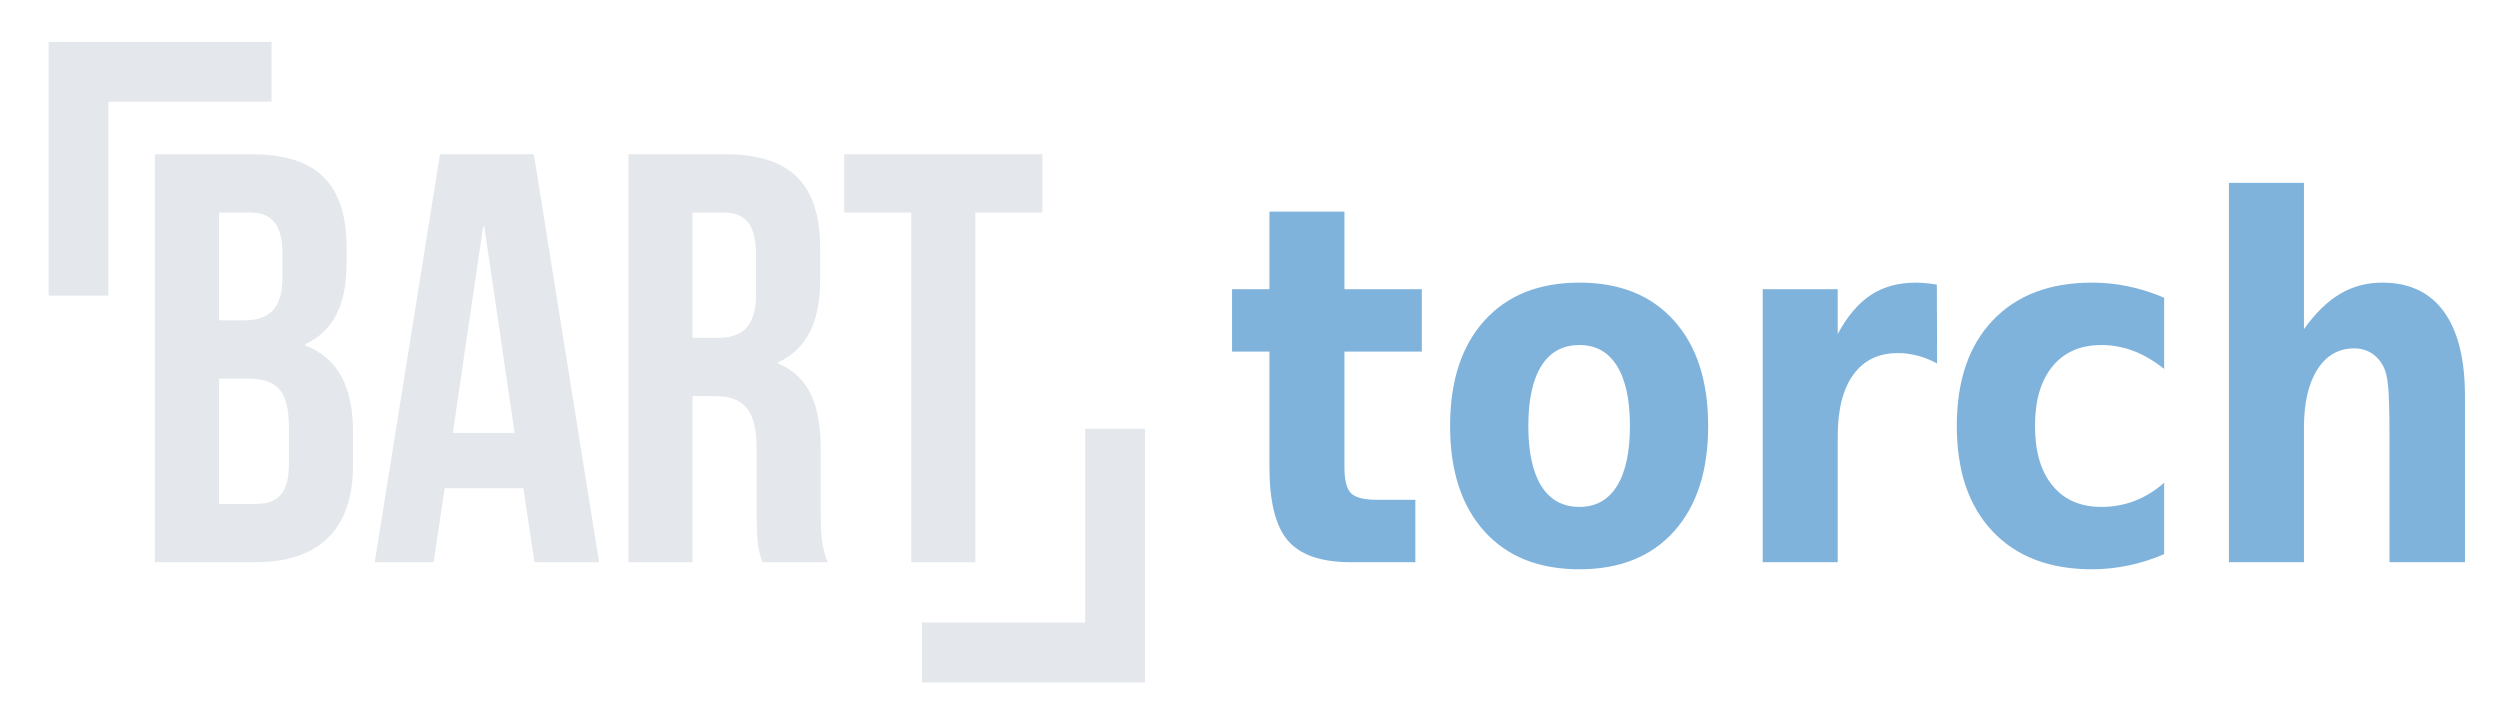
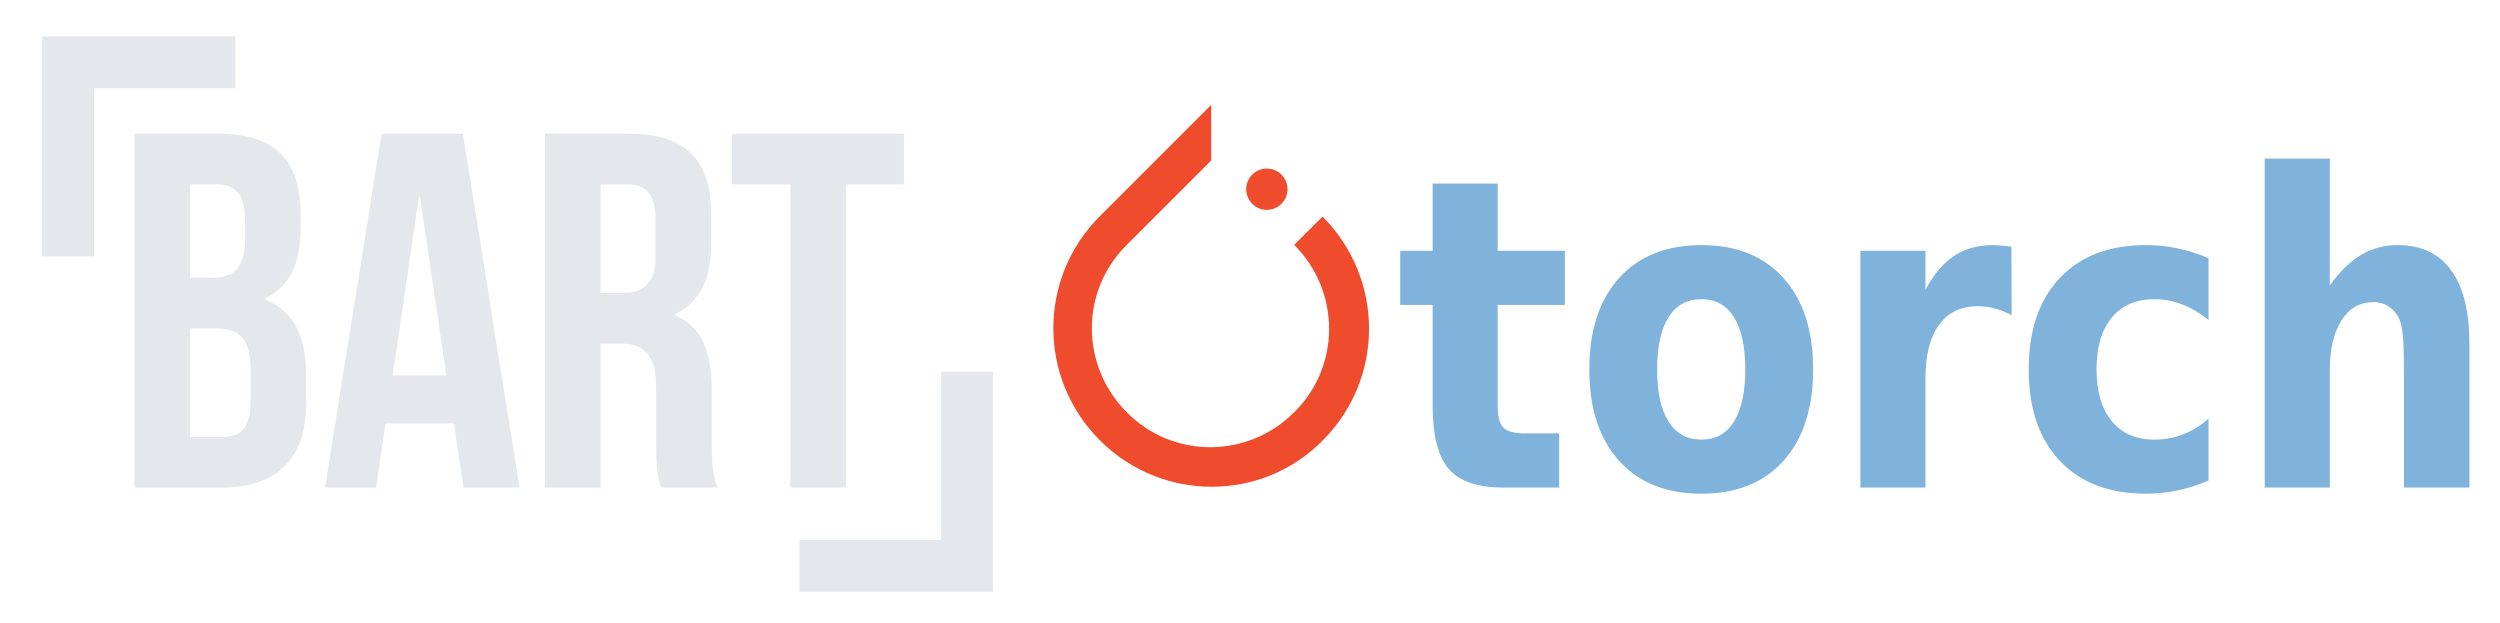
- <svg xmlns="http://www.w3.org/2000/svg" role="img" aria-label="bartorch" viewBox="-8 -8 836 240">
+ <svg xmlns="http://www.w3.org/2000/svg" role="img" aria-label="bartorch" viewBox="-8 -8 964 240">
  <path fill="#e4e7eb" fill-rule="evenodd" d="M76.15 43.58 C76.15 43.58 43.80 43.58 43.80 43.58 C43.80 43.58 43.80 180.00 43.80 180.00 C43.80 180.00 77.51 180.00 77.51 180.00 C98.95 180.00 110.05 168.70 110.05 147.65 C110.05 147.65 110.05 136.54 110.05 136.54 C110.05 122.12 105.57 111.99 94.07 107.50 C94.07 107.50 94.07 107.11 94.07 107.11 C103.62 102.63 107.91 93.86 107.91 79.83 C107.91 79.83 107.91 74.96 107.91 74.96 C107.91 53.91 98.36 43.58 76.15 43.58 C76.15 43.58 76.15 43.58 76.15 43.58 Z M74.78 118.61 C84.53 118.61 88.62 122.51 88.62 135.18 C88.62 135.18 88.62 147.07 88.62 147.07 C88.62 157.20 84.72 160.51 77.51 160.51 C77.51 160.51 65.23 160.51 65.23 160.51 C65.23 160.51 65.23 118.61 65.23 118.61 C65.23 118.61 74.78 118.61 74.78 118.61 Z M75.56 63.07 C83.16 63.07 86.47 67.36 86.47 77.10 C86.47 77.10 86.47 84.70 86.47 84.70 C86.47 95.62 81.60 99.12 73.61 99.12 C73.61 99.12 65.23 99.12 65.23 99.12 C65.23 99.12 65.23 63.07 65.23 63.07 C65.23 63.07 75.56 63.07 75.56 63.07 Z M170.52 43.58 C170.52 43.58 139.14 43.58 139.14 43.58 C139.14 43.58 117.31 180.00 117.31 180.00 C117.31 180.00 137.00 180.00 137.00 180.00 C137.00 180.00 140.70 155.25 140.70 155.25 C140.70 155.25 167.01 155.25 167.01 155.25 C167.01 155.25 170.71 180.00 170.71 180.00 C170.71 180.00 192.34 180.00 192.34 180.00 C192.34 180.00 170.52 43.58 170.52 43.58 Z M153.56 67.75 C153.56 67.75 153.95 67.75 153.95 67.75 C153.95 67.75 164.08 136.74 164.08 136.74 C164.08 136.74 143.43 136.74 143.43 136.74 C143.43 136.74 153.56 67.75 153.56 67.75 Z M268.78 180.00 C266.64 174.93 266.45 170.06 266.45 163.44 C266.45 163.44 266.45 142.39 266.45 142.39 C266.45 128.16 262.94 118.03 252.22 113.55 C252.22 113.55 252.22 113.16 252.22 113.16 C261.77 108.67 266.25 99.71 266.25 85.68 C266.25 85.68 266.25 74.96 266.25 74.96 C266.25 53.91 256.70 43.58 234.49 43.58 C234.49 43.58 202.14 43.58 202.14 43.58 C202.14 43.58 202.14 180.00 202.14 180.00 C202.14 180.00 223.57 180.00 223.57 180.00 C223.57 180.00 223.57 124.46 223.57 124.46 C223.57 124.46 230.98 124.46 230.98 124.46 C240.72 124.46 245.01 129.14 245.01 141.80 C245.01 141.80 245.01 163.24 245.01 163.24 C245.01 174.35 245.79 176.49 246.96 180.00 C246.96 180.00 268.78 180.00 268.78 180.00 Z M233.90 63.07 C241.50 63.07 244.81 67.36 244.81 77.10 C244.81 77.10 244.81 90.55 244.81 90.55 C244.81 101.46 239.94 104.97 231.95 104.97 C231.95 104.97 223.57 104.97 223.57 104.97 C223.57 104.97 223.57 63.07 223.57 63.07 C223.57 63.07 233.90 63.07 233.90 63.07 Z M274.31 63.07 C274.31 63.07 296.72 63.07 296.72 63.07 C296.72 63.07 296.72 180.00 296.72 180.00 C296.72 180.00 318.16 180.00 318.16 180.00 C318.16 180.00 318.16 63.07 318.16 63.07 C318.16 63.07 340.57 63.07 340.57 63.07 C340.57 63.07 340.57 43.58 340.57 43.58 C340.57 43.58 274.31 43.58 274.31 43.58 C274.31 43.58 274.31 63.07 274.31 63.07 Z M8.24 6.00 C8.24 6.00 8.24 90.88 8.24 90.88 C8.24 90.88 28.24 90.88 28.24 90.88 C28.24 90.88 28.24 26.00 28.24 26.00 C28.24 26.00 82.80 26.00 82.80 26.00 C82.80 26.00 82.80 6.00 82.80 6.00 C82.80 6.00 8.24 6.00 8.24 6.00 Z M354.88 135.36 C354.88 135.36 354.88 200.20 354.88 200.20 C354.88 200.20 300.32 200.20 300.32 200.20 C300.32 200.20 300.32 220.20 300.32 220.20 C300.32 220.20 374.88 220.20 374.88 220.20 C374.88 220.20 374.88 135.36 374.88 135.36 C374.88 135.36 354.88 135.36 354.88 135.36 Z" />
-   <path fill="#7fb3dc" fill-rule="evenodd" d="M441.58 62.77 L441.58 88.70 L467.46 88.70 L467.46 109.57 L441.58 109.57 L441.58 148.28 Q441.58 154.65 443.75 156.89 Q445.93 159.13 452.39 159.13 L465.29 159.13 L465.29 180.00 L443.75 180.00 Q428.90 180.00 422.69 172.80 Q416.50 165.57 416.50 148.28 L416.50 109.57 L404.00 109.57 L404.00 88.70 L416.50 88.70 L416.50 62.77 L441.58 62.77 Z M520.16 107.38 Q511.81 107.38 507.44 114.34 Q503.07 121.31 503.07 134.43 Q503.07 147.55 507.44 154.54 Q511.81 161.51 520.16 161.51 Q528.37 161.51 532.70 154.54 Q537.05 147.55 537.05 134.43 Q537.05 121.31 532.70 114.34 Q528.37 107.38 520.16 107.38 Z M520.16 86.51 Q540.42 86.51 551.81 99.24 Q563.21 111.94 563.21 134.43 Q563.21 156.94 551.81 169.67 Q540.42 182.37 520.16 182.37 Q499.83 182.37 488.37 169.67 Q476.91 156.94 476.91 134.43 Q476.91 111.94 488.37 99.24 Q499.83 86.51 520.16 86.51 Z M639.77 113.56 Q636.48 111.76 633.20 110.93 Q629.95 110.07 626.65 110.07 Q616.98 110.07 611.75 117.29 Q606.53 124.49 606.53 137.92 L606.53 180.00 L581.45 180.00 L581.45 88.70 L606.53 88.70 L606.53 103.70 Q611.37 94.73 617.63 90.63 Q623.91 86.51 632.68 86.51 Q633.94 86.51 635.40 86.64 Q636.88 86.75 639.68 87.16 L639.77 113.56 Z M715.69 91.55 L715.69 115.36 Q710.57 111.29 705.41 109.34 Q700.25 107.38 694.71 107.38 Q684.21 107.38 678.36 114.50 Q672.50 121.62 672.50 134.43 Q672.50 147.24 678.36 154.38 Q684.21 161.51 694.71 161.51 Q700.61 161.51 705.91 159.47 Q711.20 157.41 715.69 153.42 L715.69 177.31 Q709.79 179.84 703.73 181.10 Q697.67 182.37 691.57 182.37 Q670.33 182.37 658.33 169.70 Q646.35 157.02 646.35 134.43 Q646.35 111.84 658.33 99.19 Q670.33 86.51 691.57 86.51 Q697.74 86.51 703.73 87.76 Q709.72 89.02 715.69 91.55 Z M816.28 124.41 L816.28 180.00 L791.04 180.00 L791.04 170.95 L791.04 137.61 Q791.04 125.64 790.59 121.15 Q790.14 116.67 789.02 114.55 Q787.54 111.68 785.01 110.09 Q782.49 108.50 779.26 108.50 Q771.41 108.50 766.92 115.57 Q762.44 122.61 762.44 135.08 L762.44 180.00 L737.36 180.00 L737.36 53.15 L762.44 53.15 L762.44 102.06 Q768.11 94.08 774.48 90.29 Q780.88 86.51 788.60 86.51 Q802.19 86.51 809.23 96.21 Q816.28 105.89 816.28 124.41 Z" />
+   <path fill="#7fb3dc" fill-rule="evenodd" d="M569.50 62.77 L569.50 88.70 L595.39 88.70 L595.39 109.57 L569.50 109.57 L569.50 148.28 Q569.50 154.65 571.68 156.89 Q573.86 159.13 580.32 159.13 L593.21 159.13 L593.21 180.00 L571.68 180.00 Q556.83 180.00 550.61 172.80 Q544.42 165.57 544.42 148.28 L544.42 109.57 L531.93 109.57 L531.93 88.70 L544.42 88.70 L544.42 62.77 L569.50 62.77 Z M648.09 107.38 Q639.74 107.38 635.37 114.34 Q630.99 121.31 630.99 134.43 Q630.99 147.55 635.37 154.54 Q639.74 161.51 648.09 161.51 Q656.30 161.51 660.63 154.54 Q664.98 147.55 664.98 134.43 Q664.98 121.31 660.63 114.34 Q656.30 107.38 648.09 107.38 Z M648.09 86.51 Q668.34 86.51 679.74 99.24 Q691.14 111.94 691.14 134.43 Q691.14 156.94 679.74 169.67 Q668.34 182.37 648.09 182.37 Q627.76 182.37 616.30 169.67 Q604.84 156.94 604.84 134.43 Q604.84 111.94 616.30 99.24 Q627.76 86.51 648.09 86.51 Z M767.70 113.56 Q764.40 111.76 761.13 110.93 Q757.87 110.07 754.58 110.07 Q744.91 110.07 739.68 117.29 Q734.45 124.49 734.45 137.92 L734.45 180.00 L709.37 180.00 L709.37 88.70 L734.45 88.70 L734.45 103.70 Q739.30 94.73 745.56 90.63 Q751.84 86.51 760.61 86.51 Q761.87 86.51 763.33 86.64 Q764.81 86.75 767.61 87.16 L767.70 113.56 Z M843.61 91.55 L843.61 115.36 Q838.50 111.29 833.34 109.34 Q828.18 107.38 822.64 107.38 Q812.14 107.38 806.29 114.50 Q800.43 121.62 800.43 134.43 Q800.43 147.24 806.29 154.38 Q812.14 161.51 822.64 161.51 Q828.54 161.51 833.83 159.47 Q839.13 157.41 843.61 153.42 L843.61 177.31 Q837.71 179.84 831.66 181.10 Q825.60 182.37 819.50 182.37 Q798.25 182.37 786.25 169.70 Q774.27 157.02 774.27 134.43 Q774.27 111.84 786.25 99.19 Q798.25 86.51 819.50 86.51 Q825.67 86.51 831.66 87.76 Q837.65 89.02 843.61 91.55 Z M944.20 124.41 L944.20 180.00 L918.97 180.00 L918.97 170.95 L918.97 137.61 Q918.97 125.64 918.52 121.15 Q918.07 116.67 916.95 114.55 Q915.47 111.68 912.93 110.09 Q910.42 108.50 907.19 108.50 Q899.34 108.50 894.85 115.57 Q890.37 122.61 890.37 135.08 L890.37 180.00 L865.28 180.00 L865.28 53.15 L890.37 53.15 L890.37 102.06 Q896.04 94.08 902.41 90.29 Q908.81 86.51 916.52 86.51 Q930.12 86.51 937.16 96.21 Q944.20 105.89 944.20 124.41 Z" />
+   <g transform="translate(398.00 32.69) scale(1.35025) translate(-0.6 -1067.9)" fill="#EE4C2C">
+     <path d="M77.6,1099.6l-8.1,8.1c13.3,13.3,13.3,34.7,0,47.8c-13.3,13.3-34.7,13.3-47.8,0c-13.3-13.3-13.3-34.7,0-47.8l0,0l21.1-21.1l3-3l0,0v-15.9l-31.8,31.8c-17.7,17.7-17.7,46.3,0,64c17.7,17.7,46.3,17.7,63.7,0C95.3,1145.8,95.3,1117.4,77.6,1099.6z" />
+     <circle cx="61.7" cy="1091.8" r="5.9" />
+   </g>
</svg>
